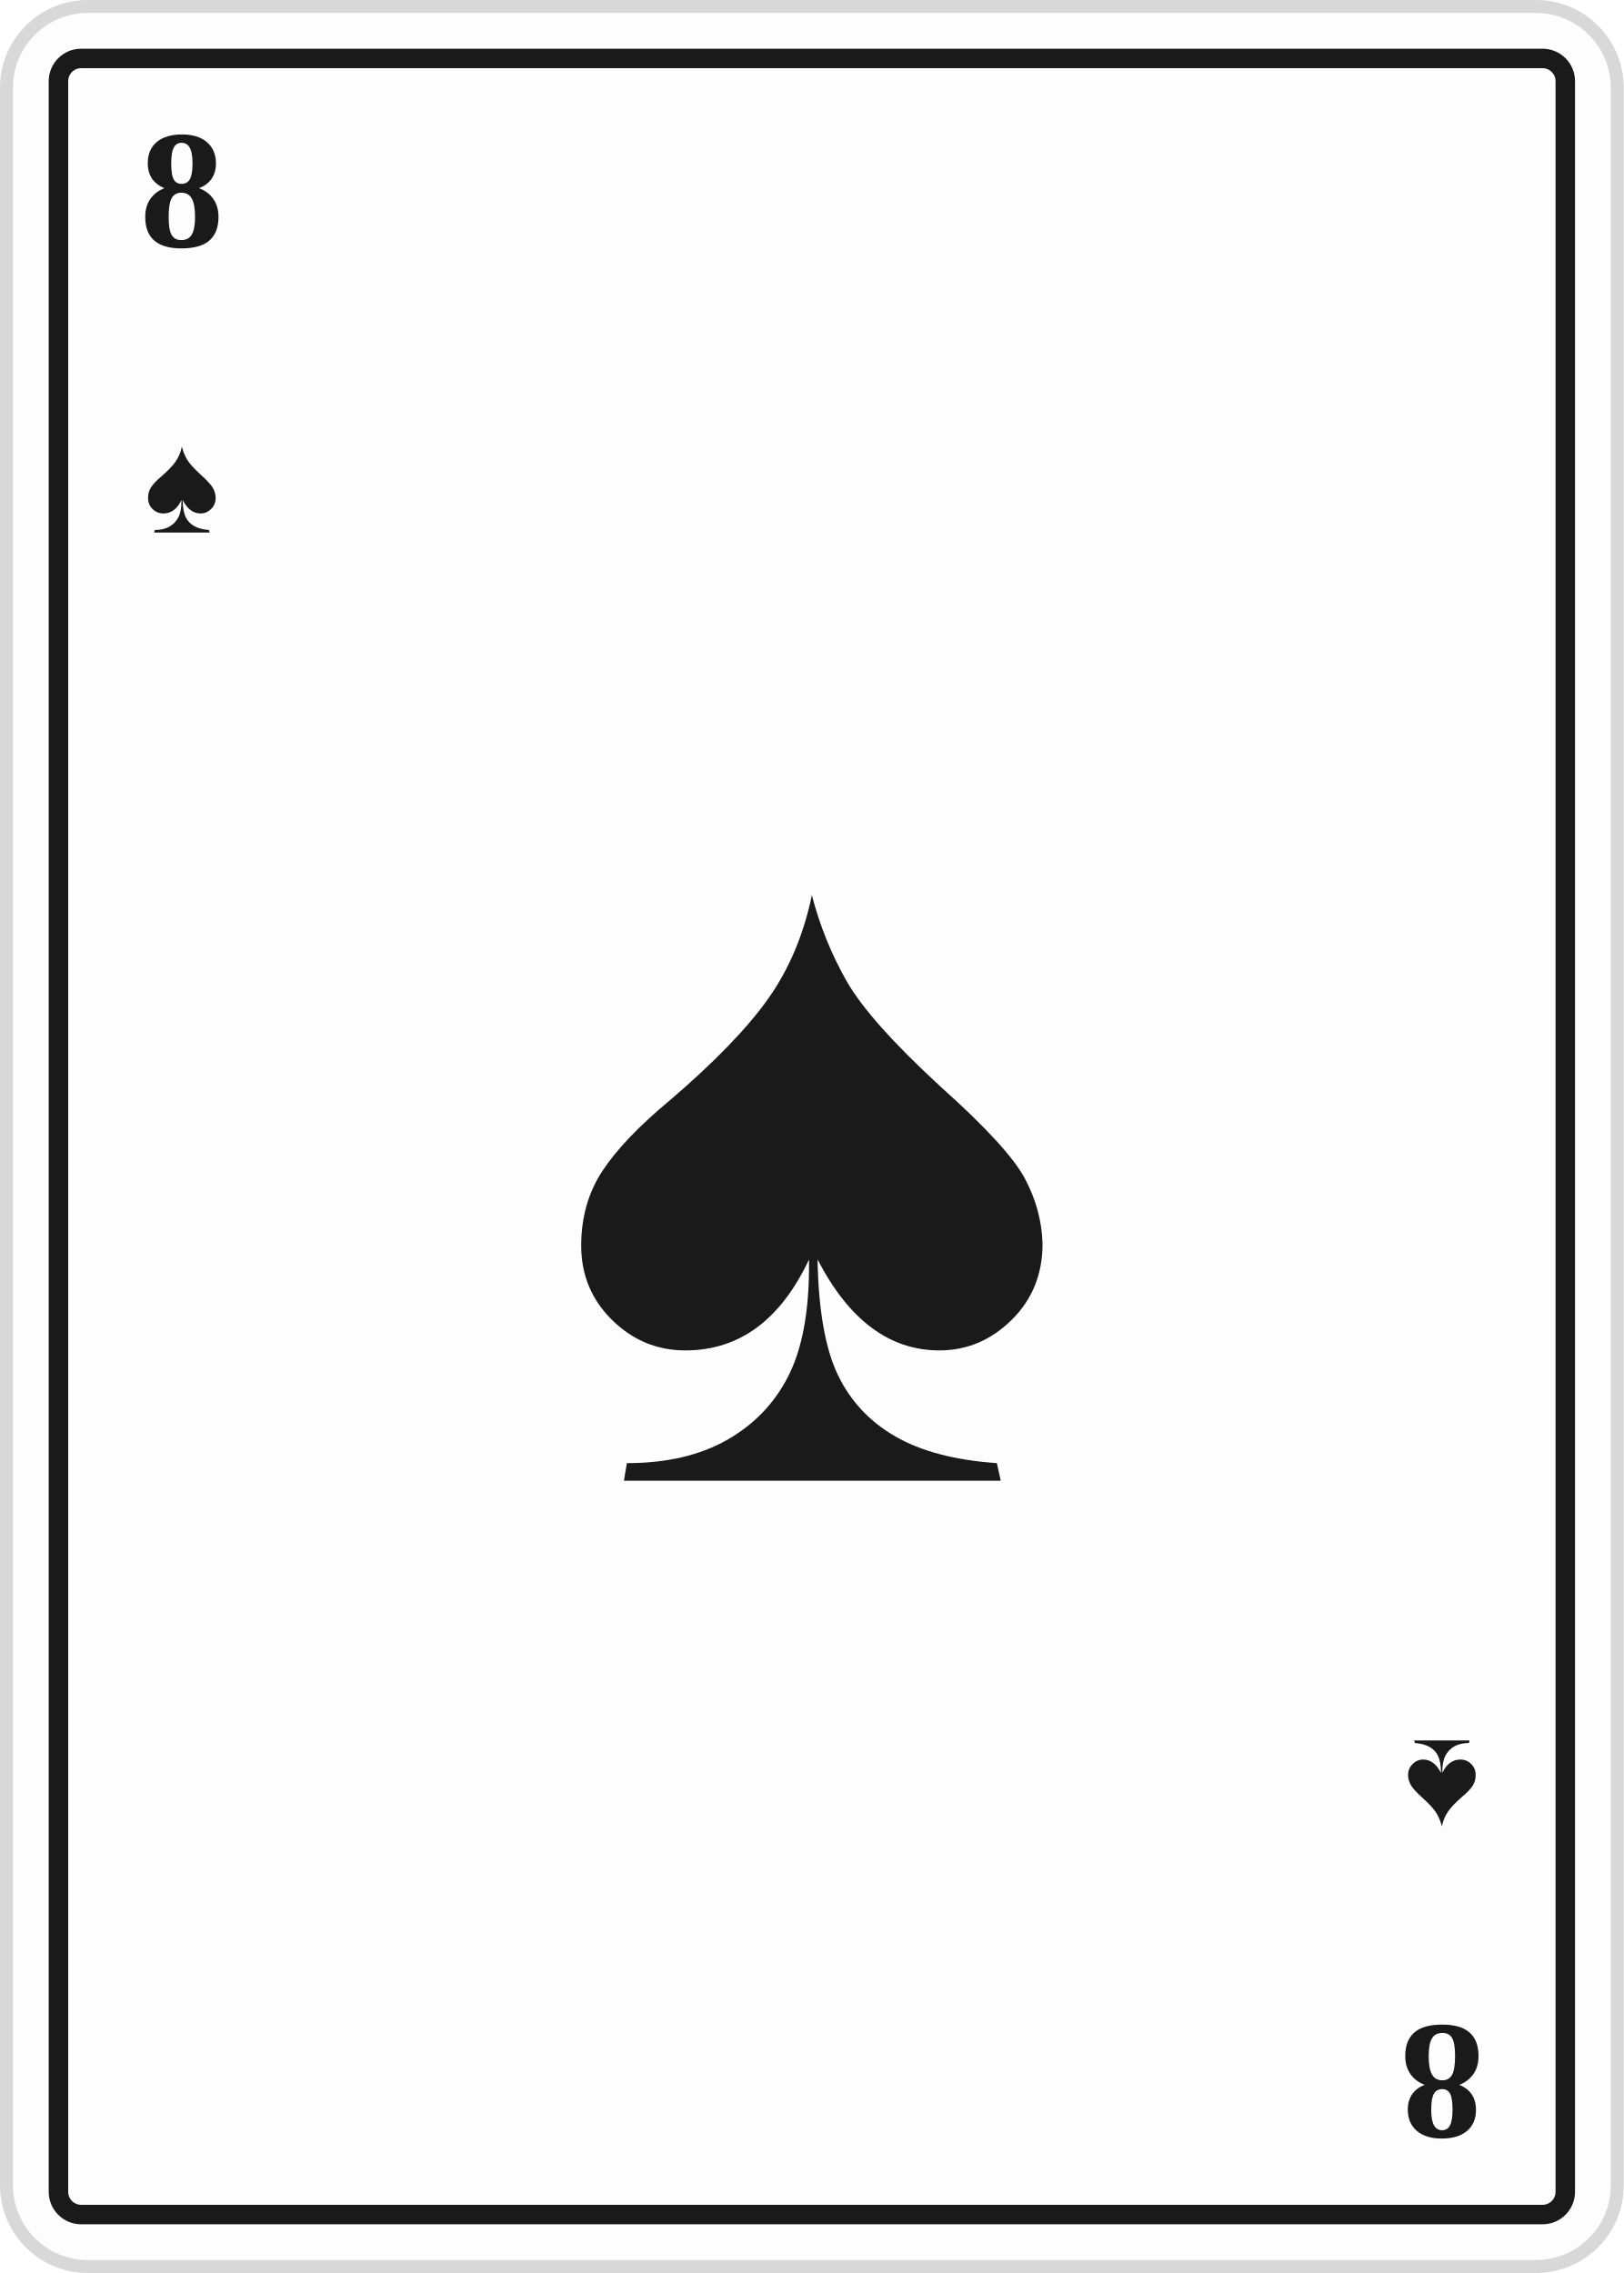
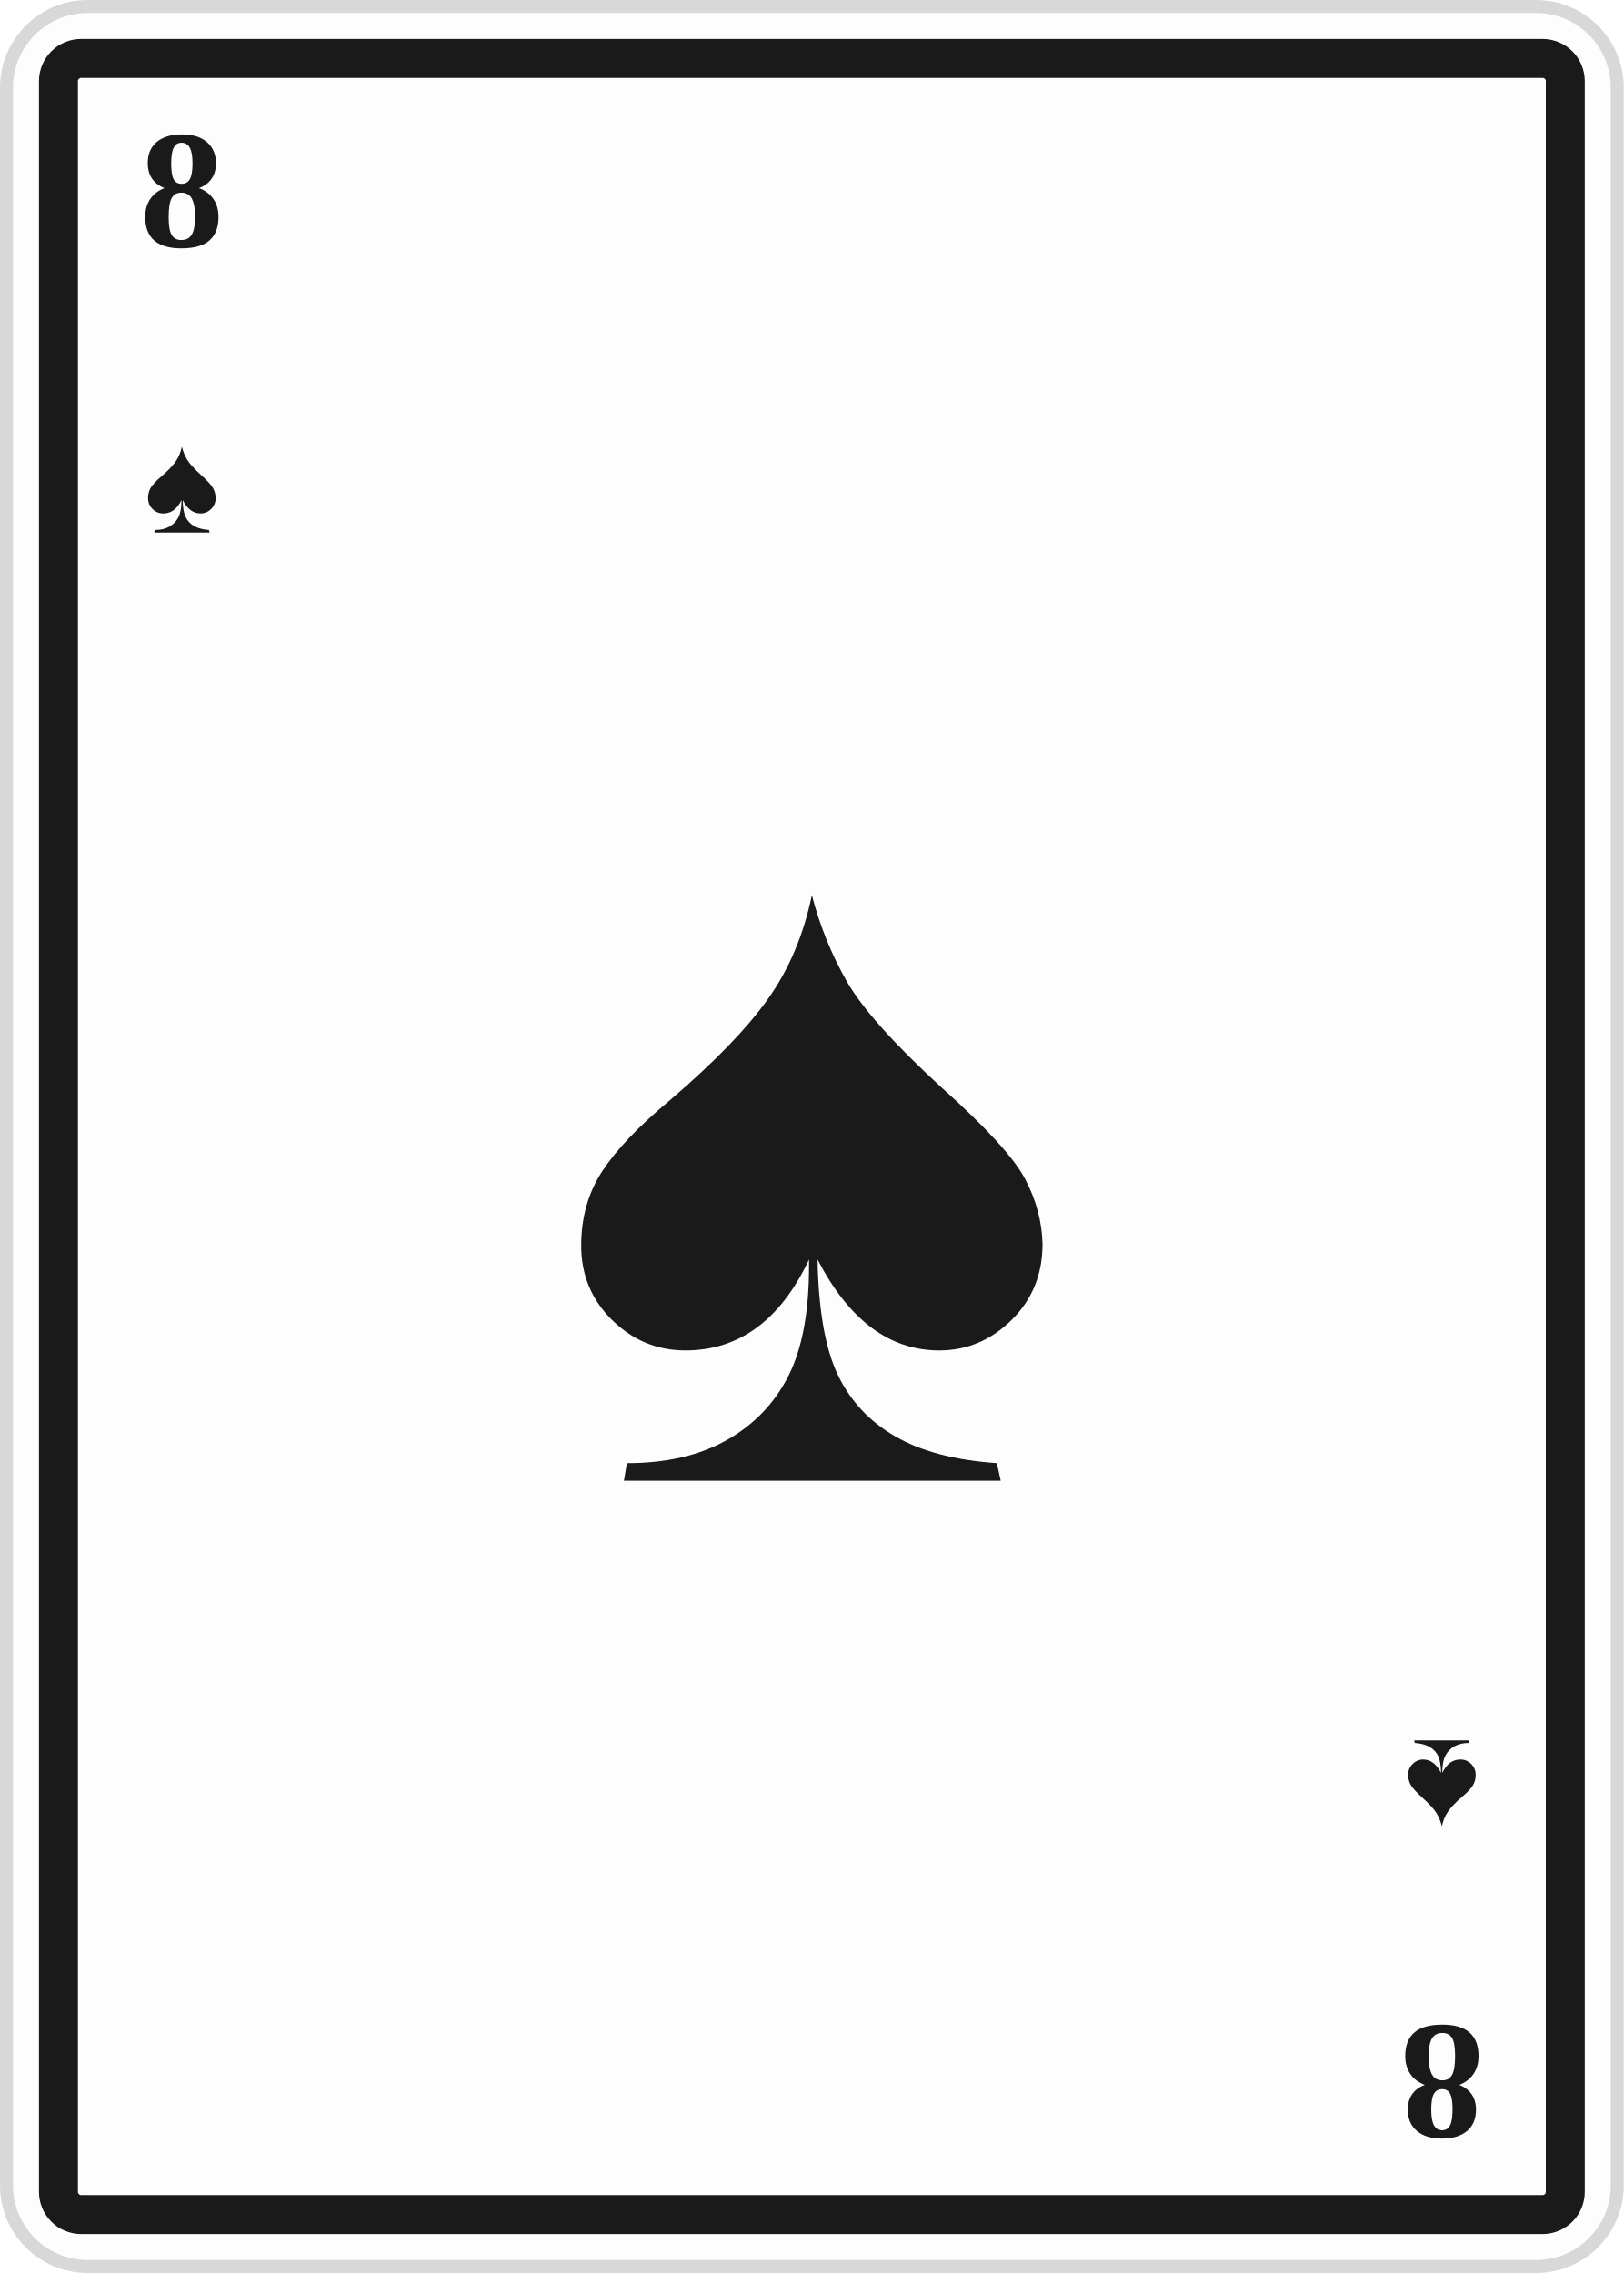
<svg xmlns="http://www.w3.org/2000/svg" viewBox="0 0 250 350">
  <rect x="1" y="1" width="248" height="348" rx="12.5" fill="#fdfdfd" stroke="#d8d8d8" stroke-width="2" />
-   <rect x="9" y="9" width="232" height="332" rx="3.5" fill="none" stroke="#1a1a1a" stroke-width="3" />
+   <rect x="9" y="9" width="232" height="332" rx="3.5" fill="none" stroke="#1a1a1a" stroke-width="6" />
  <text x="28" y="38" font-size="26" font-weight="bold" fill="#1a1a1a" font-family="Georgia, 'Times New Roman', serif" text-anchor="middle">8</text>
  <text x="28" y="82" font-size="22" fill="#1a1a1a" font-family="Georgia, 'Times New Roman', serif" text-anchor="middle">♠</text>
  <g transform="translate(250,350) rotate(180)">
    <text x="28" y="38" font-size="26" font-weight="bold" fill="#1a1a1a" font-family="Georgia, 'Times New Roman', serif" text-anchor="middle">8</text>
    <text x="28" y="82" font-size="22" fill="#1a1a1a" font-family="Georgia, 'Times New Roman', serif" text-anchor="middle">♠</text>
  </g>
  <text x="125.0" y="228.0" font-size="150" fill="#1a1a1a" font-family="Georgia, 'Times New Roman', serif" text-anchor="middle">♠</text>
</svg>
